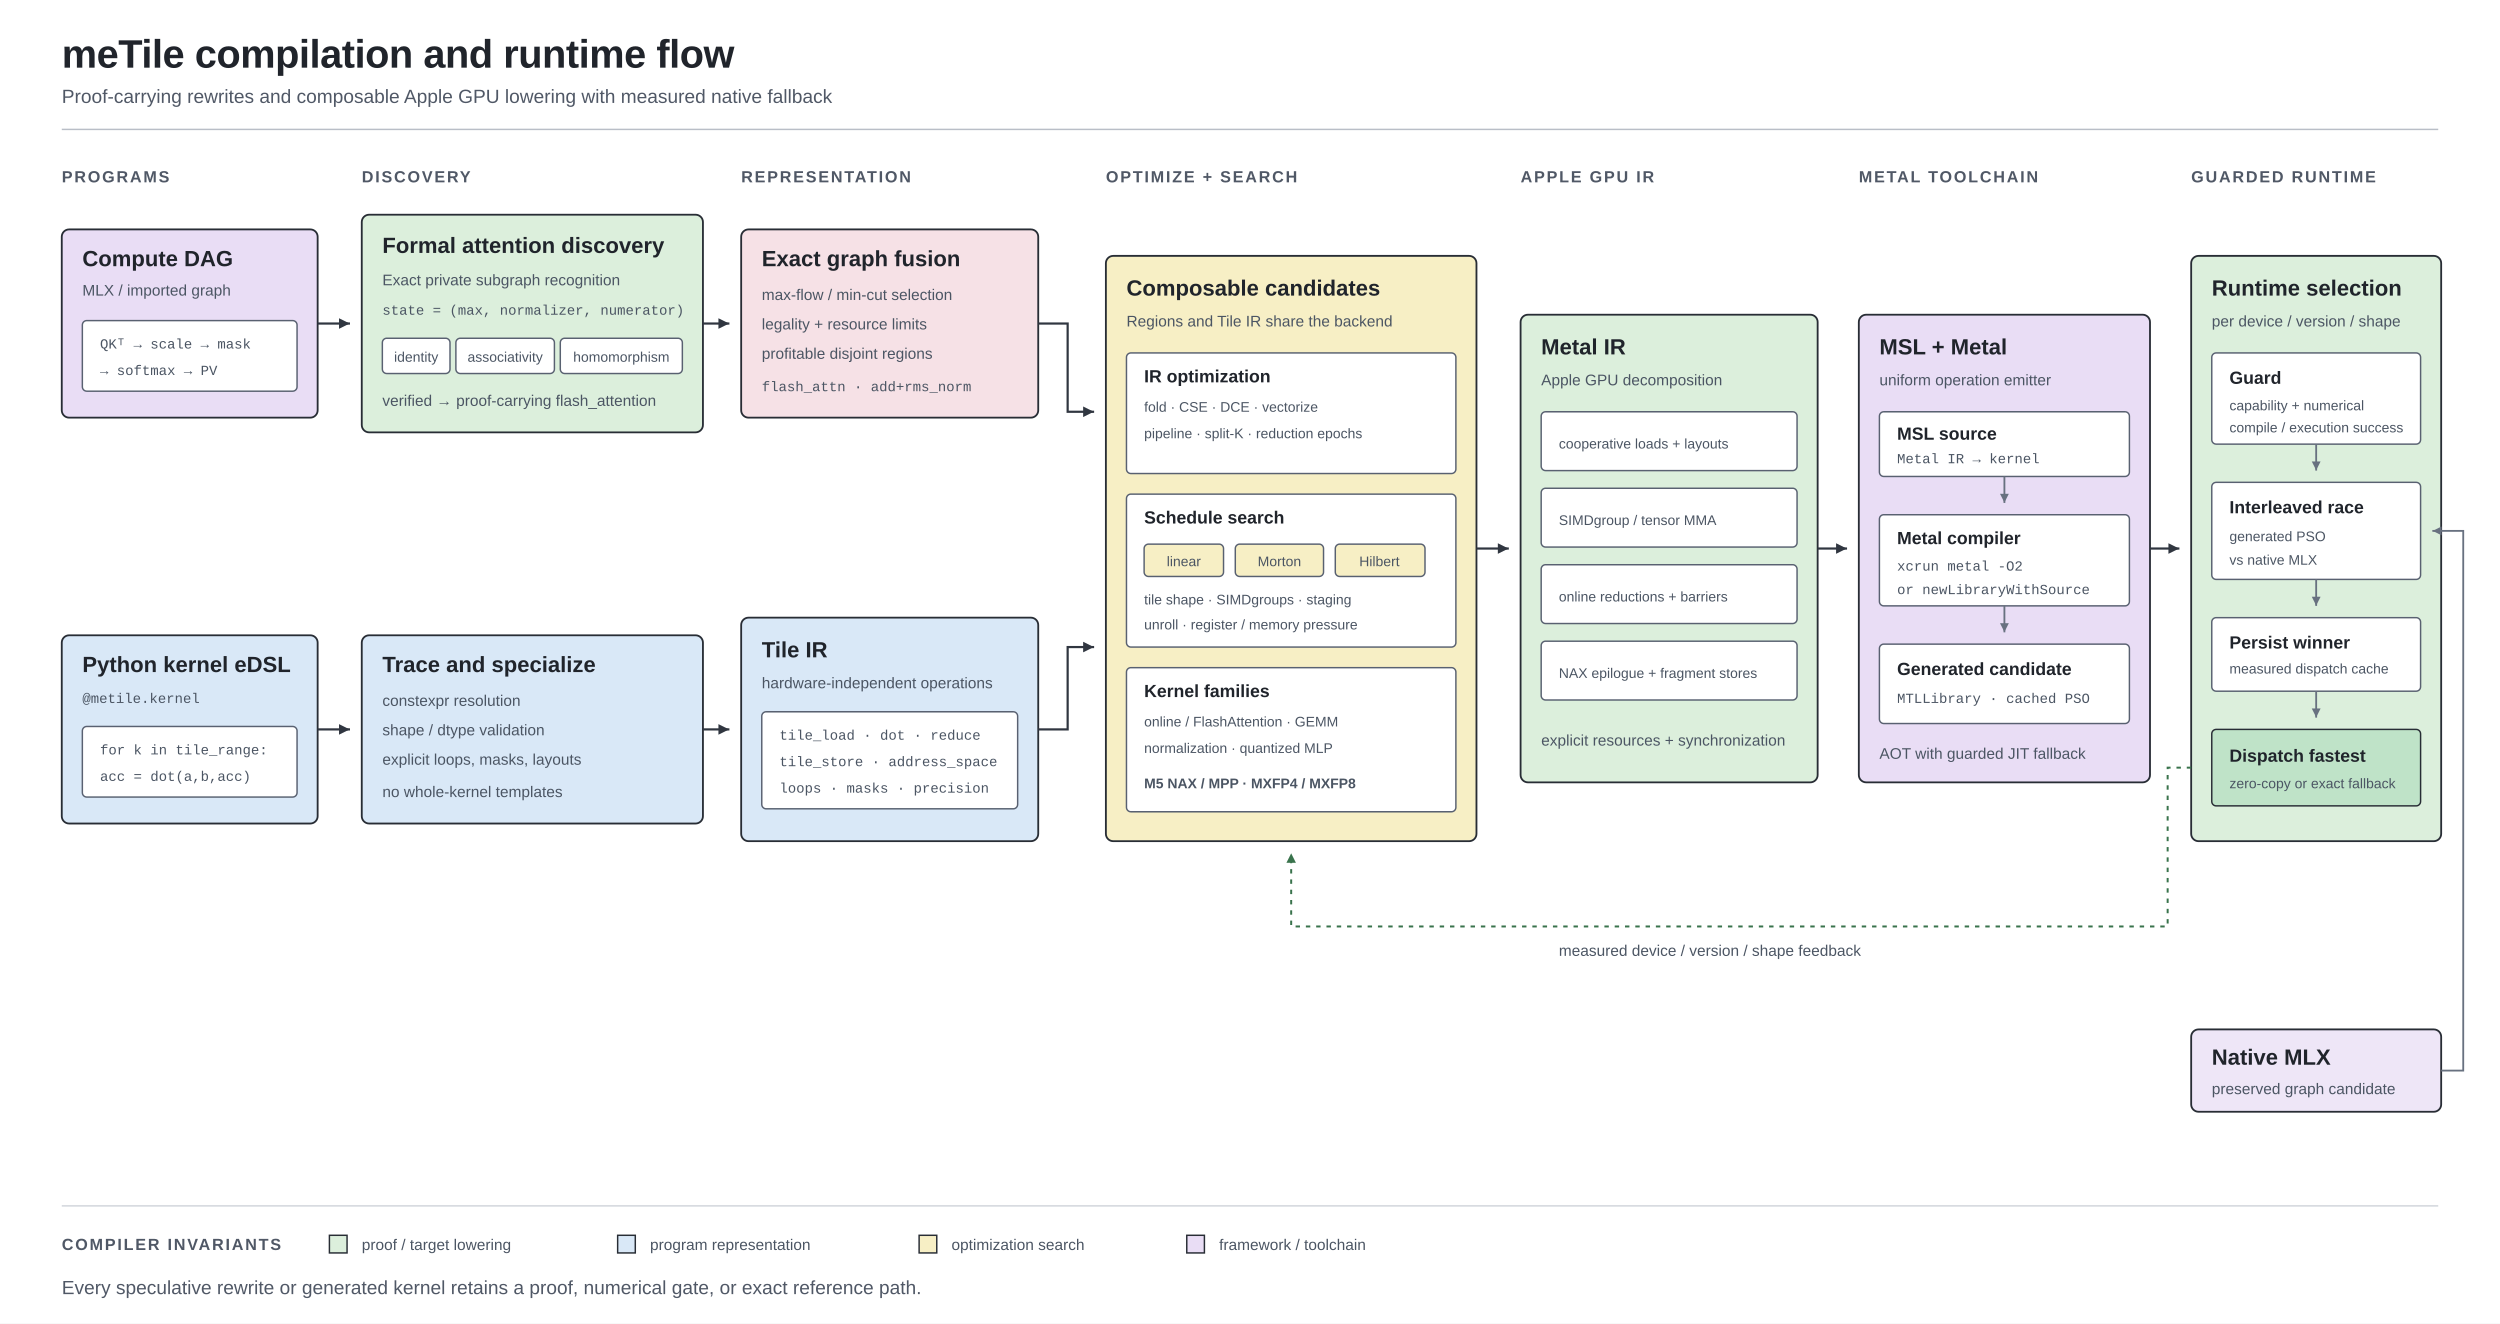
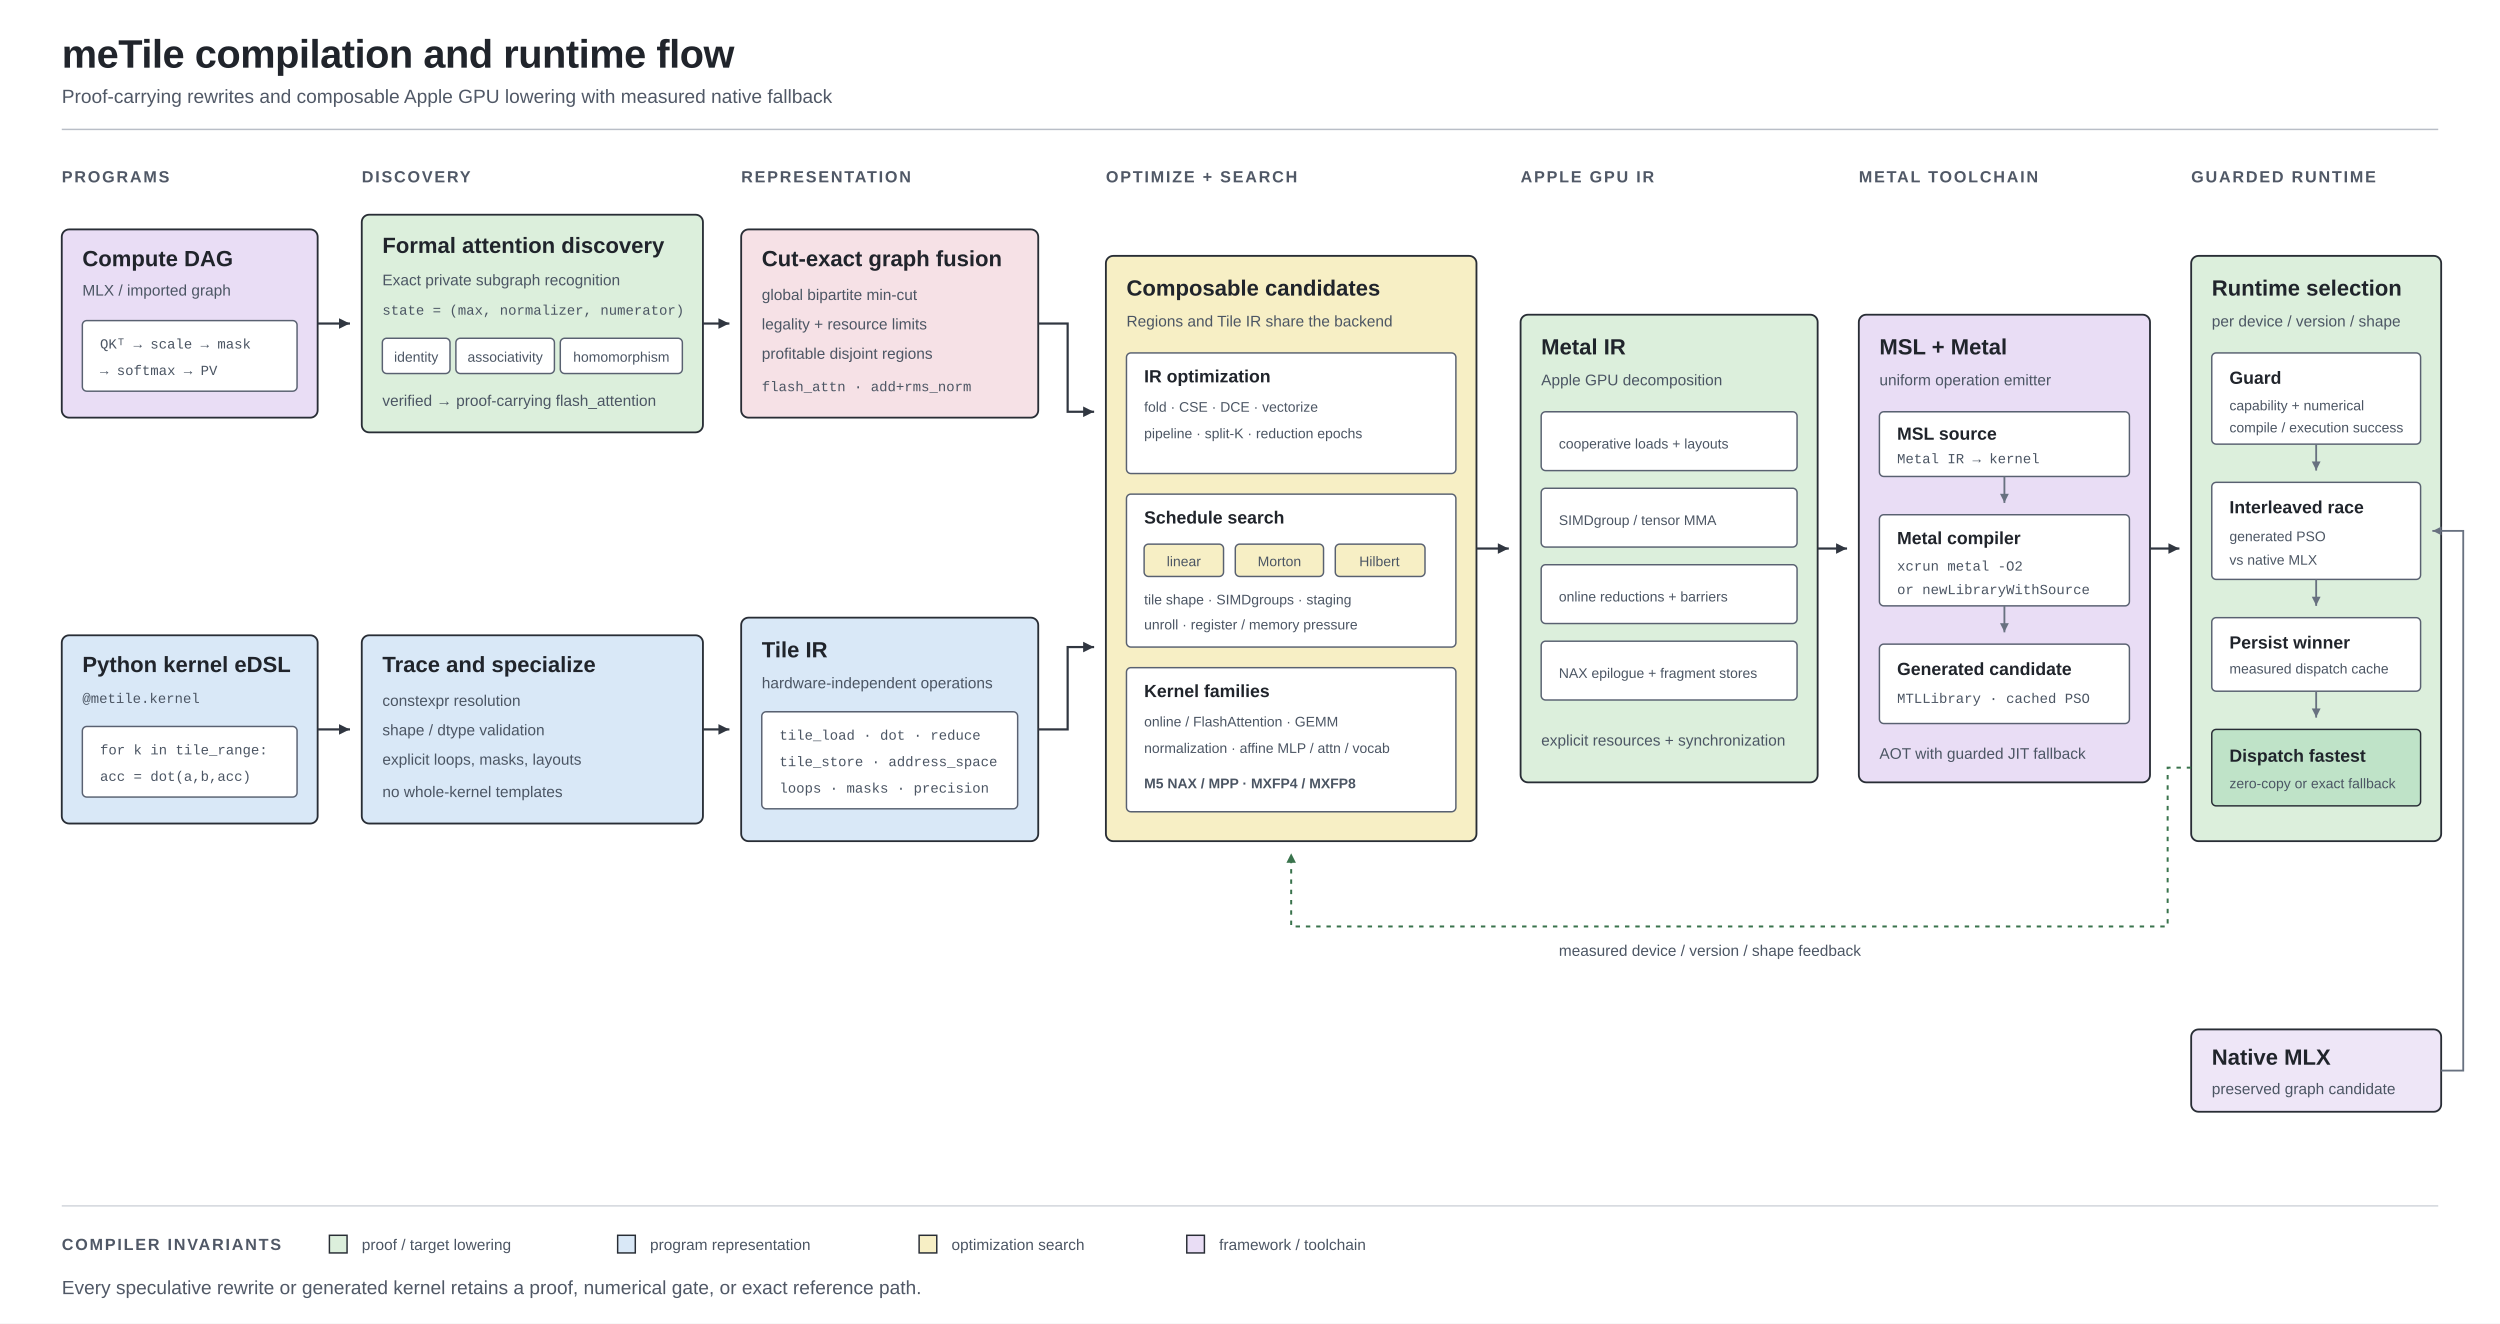
<svg xmlns="http://www.w3.org/2000/svg" viewBox="0 0 1700 900" role="img" aria-labelledby="title description">
  <defs>
    <style>
      text {
        font-family: Arial, Helvetica, ui-sans-serif, sans-serif;
        fill: #20242b;
      }
      .heading { font-size: 27px; font-weight: 700; letter-spacing: -0.3px; }
      .subheading { font-size: 13px; fill: #505866; }
      .stage { font-size: 11px; font-weight: 700; letter-spacing: 1.2px; fill: #505866; }
      .title { font-size: 15px; font-weight: 700; }
      .label { font-size: 12px; }
      .small { font-size: 10.5px; fill: #4b5563; }
      .tiny { font-size: 9.5px; fill: #4b5563; }
      .mono { font-family: "SFMono-Regular", Consolas, "Liberation Mono", monospace; }
      .box { stroke: #282d35; stroke-width: 1.25; }
      .subbox { fill: #ffffff; stroke: #596171; stroke-width: 1; }
      .arrow { fill: none; stroke: #303640; stroke-width: 1.5; marker-end: url(#arrow); }
      .arrow-soft { fill: none; stroke: #687180; stroke-width: 1.25; marker-end: url(#arrow-soft); }
      .feedback { fill: none; stroke: #39734c; stroke-width: 1.35; stroke-dasharray: 3 4; marker-end: url(#arrow-green); }
    </style>
    <marker id="arrow" viewBox="0 0 10 10" refX="8.3" refY="5" markerWidth="6" markerHeight="6" orient="auto-start-reverse">
      <path d="M0 1L8 5L0 9Z" fill="#303640" />
    </marker>
    <marker id="arrow-soft" viewBox="0 0 10 10" refX="8.3" refY="5" markerWidth="6" markerHeight="6" orient="auto-start-reverse">
      <path d="M0 1L8 5L0 9Z" fill="#687180" />
    </marker>
    <marker id="arrow-green" viewBox="0 0 10 10" refX="8.3" refY="5" markerWidth="6" markerHeight="6" orient="auto-start-reverse">
      <path d="M0 1L8 5L0 9Z" fill="#39734c" />
    </marker>
  </defs>
  <rect width="1700" height="900" fill="#ffffff" />
  <text x="42" y="46" class="heading">meTile compilation and runtime flow</text>
  <text x="42" y="70" class="subheading">Proof-carrying rewrites and composable Apple GPU lowering with measured native fallback</text>
  <line x1="42" y1="88" x2="1658" y2="88" stroke="#b9bec7" stroke-width="1" />
  <text x="42" y="124" class="stage">PROGRAMS</text>
  <text x="246" y="124" class="stage">DISCOVERY</text>
  <text x="504" y="124" class="stage">REPRESENTATION</text>
  <text x="752" y="124" class="stage">OPTIMIZE + SEARCH</text>
  <text x="1034" y="124" class="stage">APPLE GPU IR</text>
  <text x="1264" y="124" class="stage">METAL TOOLCHAIN</text>
  <text x="1490" y="124" class="stage">GUARDED RUNTIME</text>
  <g id="graph-input">
    <rect x="42" y="156" width="174" height="128" rx="5" fill="#e9ddf5" class="box" />
    <text x="56" y="181" class="title">Compute DAG</text>
    <text x="56" y="201" class="small">MLX / imported graph</text>
    <rect x="56" y="218" width="146" height="48" rx="3" class="subbox" />
    <text x="68" y="237" class="mono tiny">QKᵀ → scale → mask</text>
    <text x="68" y="255" class="mono tiny">→ softmax → PV</text>
  </g>
  <path d="M216 220H238" class="arrow" />
  <g id="formal-discovery">
    <rect x="246" y="146" width="232" height="148" rx="5" fill="#dcefdc" class="box" />
    <text x="260" y="172" class="title">Formal attention discovery</text>
    <text x="260" y="194" class="small">Exact private subgraph recognition</text>
    <text x="260" y="214" class="mono tiny">state = (max, normalizer, numerator)</text>
    <rect x="260" y="230" width="46" height="24" rx="3" class="subbox" />
    <text x="283" y="246" text-anchor="middle" class="tiny">identity</text>
    <rect x="310" y="230" width="67" height="24" rx="3" class="subbox" />
    <text x="343.5" y="246" text-anchor="middle" class="tiny">associativity</text>
    <rect x="381" y="230" width="83" height="24" rx="3" class="subbox" />
    <text x="422.5" y="246" text-anchor="middle" class="tiny">homomorphism</text>
    <text x="260" y="276" class="small">verified → proof-carrying flash_attention</text>
  </g>
  <path d="M478 220H496" class="arrow" />
  <g id="graph-fusion">
    <rect x="504" y="156" width="202" height="128" rx="5" fill="#f6e1e6" class="box" />
-     <text x="518" y="181" class="title">Exact graph fusion</text>
-     <text x="518" y="204" class="small">max-flow / min-cut selection</text>
+     <text x="518" y="181" class="title">Cut-exact graph fusion</text>
+     <text x="518" y="204" class="small">global bipartite min-cut</text>
    <text x="518" y="224" class="small">legality + resource limits</text>
    <text x="518" y="244" class="small">profitable disjoint regions</text>
    <text x="518" y="266" class="mono tiny">flash_attn · add+rms_norm</text>
  </g>
  <g id="edsl-input">
    <rect x="42" y="432" width="174" height="128" rx="5" fill="#d9e8f7" class="box" />
    <text x="56" y="457" class="title">Python kernel eDSL</text>
    <text x="56" y="478" class="mono tiny">@metile.kernel</text>
    <rect x="56" y="494" width="146" height="48" rx="3" class="subbox" />
    <text x="68" y="513" class="mono tiny">for k in tile_range:</text>
    <text x="68" y="531" class="mono tiny">  acc = dot(a,b,acc)</text>
  </g>
  <path d="M216 496H238" class="arrow" />
  <g id="frontend">
    <rect x="246" y="432" width="232" height="128" rx="5" fill="#d9e8f7" class="box" />
    <text x="260" y="457" class="title">Trace and specialize</text>
    <text x="260" y="480" class="small">constexpr resolution</text>
    <text x="260" y="500" class="small">shape / dtype validation</text>
    <text x="260" y="520" class="small">explicit loops, masks, layouts</text>
    <text x="260" y="542" class="small">no whole-kernel templates</text>
  </g>
  <path d="M478 496H496" class="arrow" />
  <g id="tile-ir">
    <rect x="504" y="420" width="202" height="152" rx="5" fill="#d9e8f7" class="box" />
    <text x="518" y="447" class="title">Tile IR</text>
    <text x="518" y="468" class="small">hardware-independent operations</text>
    <rect x="518" y="484" width="174" height="66" rx="3" class="subbox" />
    <text x="530" y="503" class="mono tiny">tile_load · dot · reduce</text>
    <text x="530" y="521" class="mono tiny">tile_store · address_space</text>
    <text x="530" y="539" class="mono tiny">loops · masks · precision</text>
  </g>
  <path d="M706 220H726V280H744" class="arrow" />
  <path d="M706 496H726V440H744" class="arrow" />
  <g id="candidate-search">
    <rect x="752" y="174" width="252" height="398" rx="5" fill="#f7efc5" class="box" />
    <text x="766" y="201" class="title">Composable candidates</text>
    <text x="766" y="222" class="small">Regions and Tile IR share the backend</text>
    <rect x="766" y="240" width="224" height="82" rx="3" class="subbox" />
    <text x="778" y="260" class="label" font-weight="700">IR optimization</text>
    <text x="778" y="280" class="tiny">fold · CSE · DCE · vectorize</text>
    <text x="778" y="298" class="tiny">pipeline · split-K · reduction epochs</text>
    <rect x="766" y="336" width="224" height="104" rx="3" class="subbox" />
    <text x="778" y="356" class="label" font-weight="700">Schedule search</text>
    <rect x="778" y="370" width="54" height="22" rx="3" fill="#f7efc5" stroke="#596171" />
    <text x="805" y="385" text-anchor="middle" class="tiny">linear</text>
    <rect x="840" y="370" width="60" height="22" rx="3" fill="#f7efc5" stroke="#596171" />
    <text x="870" y="385" text-anchor="middle" class="tiny">Morton</text>
    <rect x="908" y="370" width="61" height="22" rx="3" fill="#f7efc5" stroke="#596171" />
    <text x="938" y="385" text-anchor="middle" class="tiny">Hilbert</text>
    <text x="778" y="411" class="tiny">tile shape · SIMDgroups · staging</text>
    <text x="778" y="428" class="tiny">unroll · register / memory pressure</text>
    <rect x="766" y="454" width="224" height="98" rx="3" class="subbox" />
    <text x="778" y="474" class="label" font-weight="700">Kernel families</text>
    <text x="778" y="494" class="tiny">online / FlashAttention · GEMM</text>
-     <text x="778" y="512" class="tiny">normalization · quantized MLP</text>
+     <text x="778" y="512" class="tiny">normalization · affine MLP / attn / vocab</text>
    <text x="778" y="536" class="tiny" font-weight="700">M5 NAX / MPP · MXFP4 / MXFP8</text>
  </g>
  <path d="M1004 373H1026" class="arrow" />
  <g id="metal-ir">
    <rect x="1034" y="214" width="202" height="318" rx="5" fill="#dcefdc" class="box" />
    <text x="1048" y="241" class="title">Metal IR</text>
    <text x="1048" y="262" class="small">Apple GPU decomposition</text>
    <rect x="1048" y="280" width="174" height="40" rx="3" class="subbox" />
    <text x="1060" y="305" class="tiny">cooperative loads + layouts</text>
    <rect x="1048" y="332" width="174" height="40" rx="3" class="subbox" />
    <text x="1060" y="357" class="tiny">SIMDgroup / tensor MMA</text>
    <rect x="1048" y="384" width="174" height="40" rx="3" class="subbox" />
    <text x="1060" y="409" class="tiny">online reductions + barriers</text>
    <rect x="1048" y="436" width="174" height="40" rx="3" class="subbox" />
    <text x="1060" y="461" class="tiny">NAX epilogue + fragment stores</text>
    <text x="1048" y="507" class="small">explicit resources + synchronization</text>
  </g>
  <path d="M1236 373H1256" class="arrow" />
  <g id="metal-toolchain">
    <rect x="1264" y="214" width="198" height="318" rx="5" fill="#e9ddf5" class="box" />
    <text x="1278" y="241" class="title">MSL + Metal</text>
    <text x="1278" y="262" class="small">uniform operation emitter</text>
    <rect x="1278" y="280" width="170" height="44" rx="3" class="subbox" />
    <text x="1290" y="299" class="label" font-weight="700">MSL source</text>
    <text x="1290" y="315" class="mono tiny">Metal IR → kernel</text>
    <path d="M1363 324V342" class="arrow-soft" />
    <rect x="1278" y="350" width="170" height="62" rx="3" class="subbox" />
    <text x="1290" y="370" class="label" font-weight="700">Metal compiler</text>
    <text x="1290" y="388" class="mono tiny">xcrun metal -O2</text>
    <text x="1290" y="404" class="mono tiny">or newLibraryWithSource</text>
    <path d="M1363 412V430" class="arrow-soft" />
    <rect x="1278" y="438" width="170" height="54" rx="3" class="subbox" />
    <text x="1290" y="459" class="label" font-weight="700">Generated candidate</text>
    <text x="1290" y="478" class="mono tiny">MTLLibrary · cached PSO</text>
    <text x="1278" y="516" class="small">AOT with guarded JIT fallback</text>
  </g>
  <path d="M1462 373H1482" class="arrow" />
  <g id="runtime">
    <rect x="1490" y="174" width="170" height="398" rx="5" fill="#dcefdc" class="box" />
    <text x="1504" y="201" class="title">Runtime selection</text>
    <text x="1504" y="222" class="small">per device / version / shape</text>
    <rect x="1504" y="240" width="142" height="62" rx="3" class="subbox" />
    <text x="1516" y="261" class="label" font-weight="700">Guard</text>
    <text x="1516" y="279" class="tiny">capability + numerical</text>
    <text x="1516" y="294" class="tiny">compile / execution success</text>
    <path d="M1575 302V320" class="arrow-soft" />
    <rect x="1504" y="328" width="142" height="66" rx="3" class="subbox" />
    <text x="1516" y="349" class="label" font-weight="700">Interleaved race</text>
    <text x="1516" y="368" class="tiny">generated PSO</text>
    <text x="1516" y="384" class="tiny">vs native MLX</text>
    <path d="M1575 394V412" class="arrow-soft" />
    <rect x="1504" y="420" width="142" height="50" rx="3" class="subbox" />
    <text x="1516" y="441" class="label" font-weight="700">Persist winner</text>
    <text x="1516" y="458" class="tiny">measured dispatch cache</text>
    <path d="M1575 470V488" class="arrow-soft" />
    <rect x="1504" y="496" width="142" height="52" rx="3" fill="#bfe3c8" stroke="#282d35" stroke-width="1" />
    <text x="1516" y="518" class="label" font-weight="700">Dispatch fastest</text>
    <text x="1516" y="536" class="tiny">zero-copy or exact fallback</text>
  </g>
  <rect x="1490" y="700" width="170" height="56" rx="5" fill="#eee6f7" class="box" />
  <text x="1504" y="724" class="title">Native MLX</text>
  <text x="1504" y="744" class="small">preserved graph candidate</text>
  <path d="M1660 728H1675V361H1654" class="arrow-soft" />
  <path d="M1490 522H1474V630H878V580" class="feedback" />
  <text x="1060" y="650" class="small" fill="#39734c">measured device / version / shape feedback</text>
  <g id="legend">
    <line x1="42" y1="820" x2="1658" y2="820" stroke="#d1d5db" />
    <text x="42" y="850" class="stage">COMPILER INVARIANTS</text>
    <rect x="224" y="840" width="12" height="12" fill="#dcefdc" stroke="#282d35" />
    <text x="246" y="850" class="small">proof / target lowering</text>
    <rect x="420" y="840" width="12" height="12" fill="#d9e8f7" stroke="#282d35" />
    <text x="442" y="850" class="small">program representation</text>
    <rect x="625" y="840" width="12" height="12" fill="#f7efc5" stroke="#282d35" />
    <text x="647" y="850" class="small">optimization search</text>
    <rect x="807" y="840" width="12" height="12" fill="#e9ddf5" stroke="#282d35" />
    <text x="829" y="850" class="small">framework / toolchain</text>
    <text x="42" y="880" class="subheading">Every speculative rewrite or generated kernel retains a proof, numerical gate, or exact reference path.</text>
  </g>
</svg>
